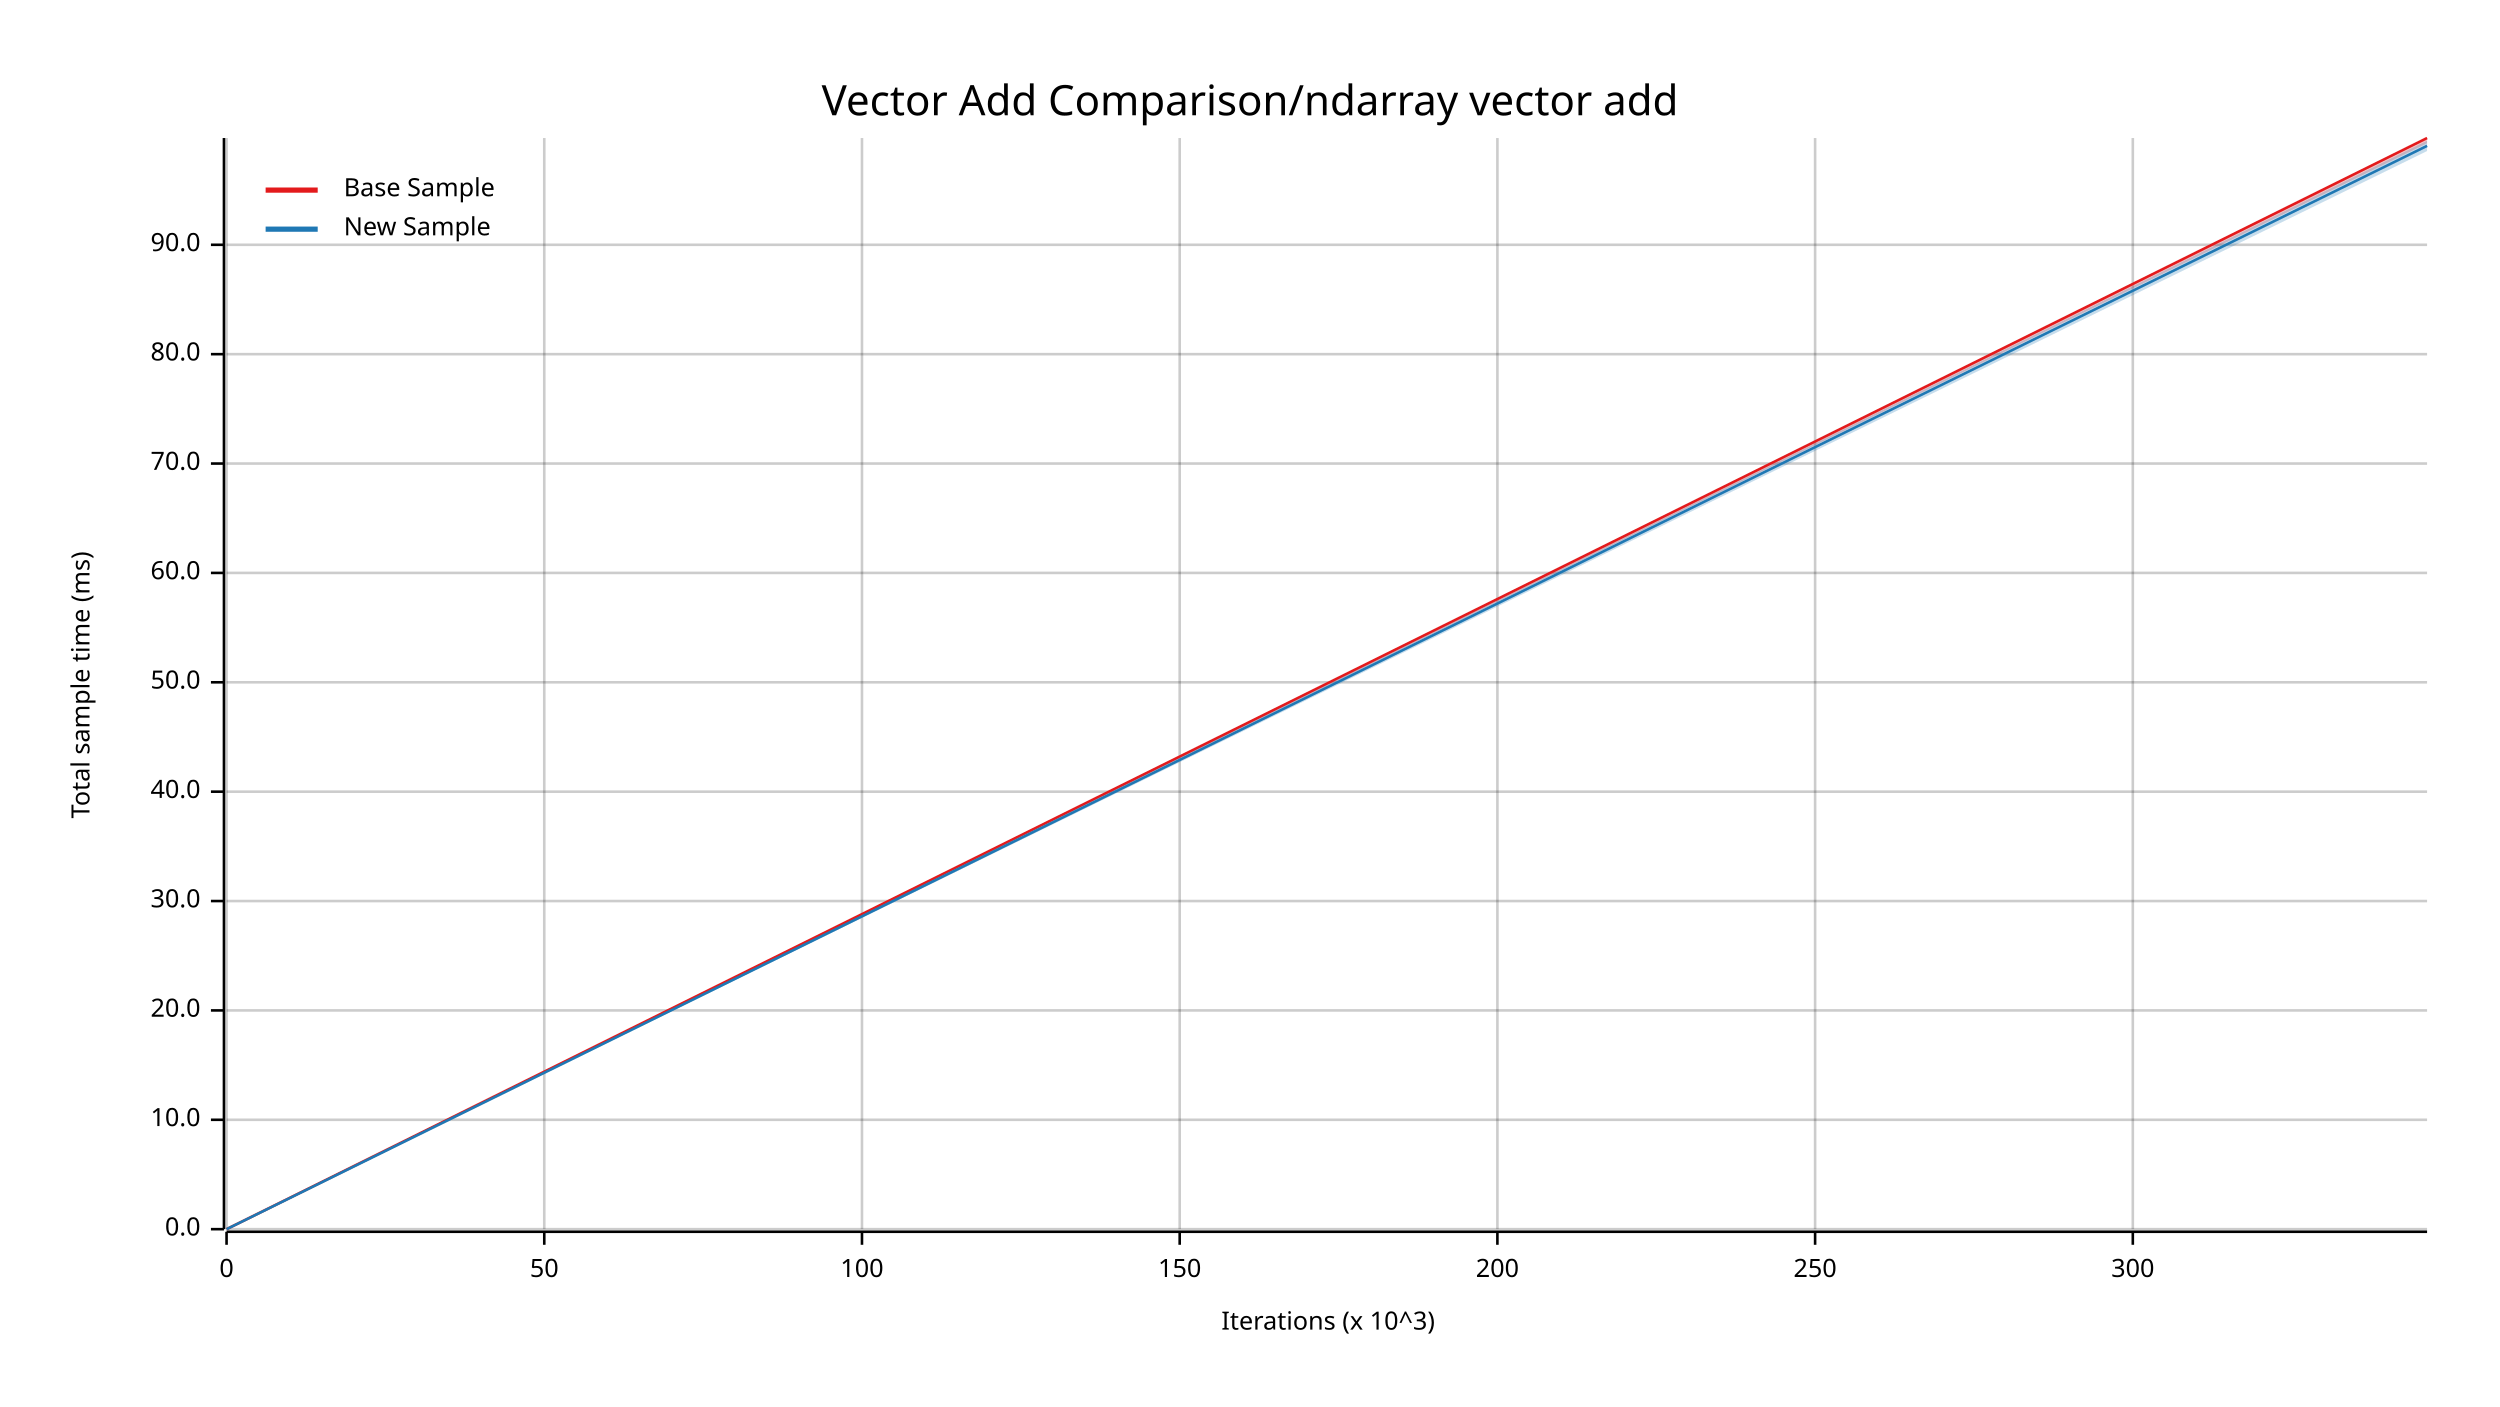
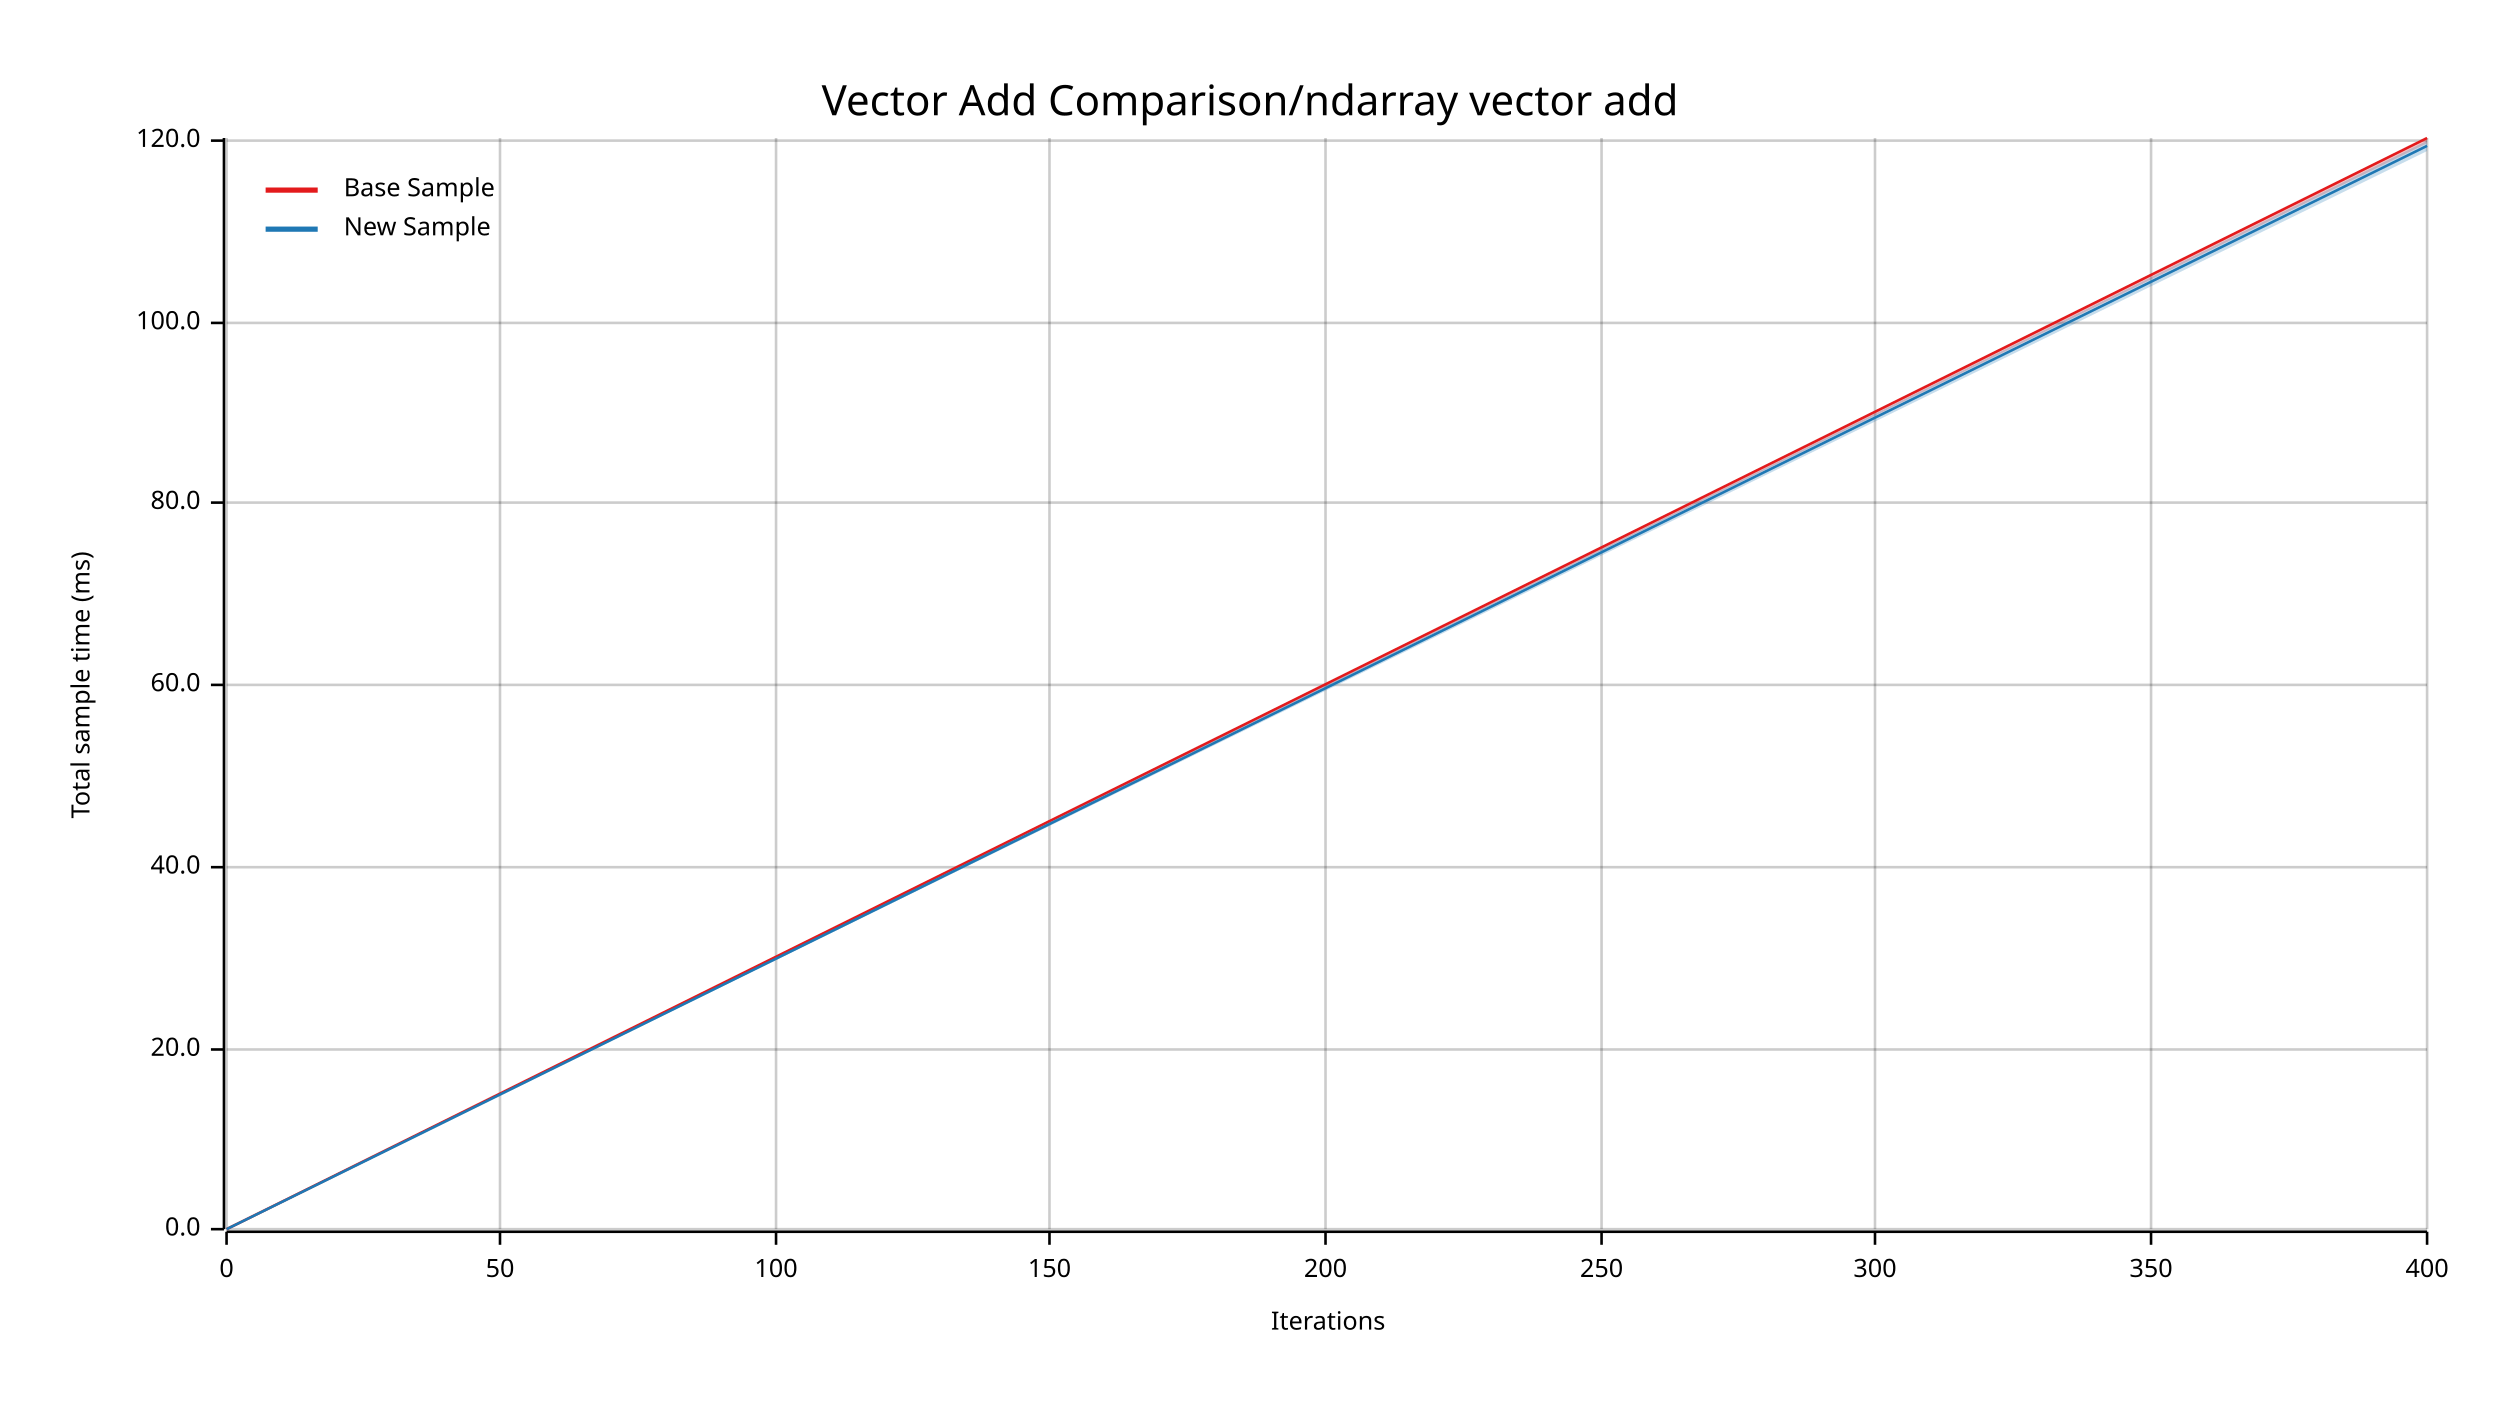
<svg xmlns="http://www.w3.org/2000/svg" width="960" height="540" viewBox="0 0 960 540">
  <text x="480" y="32" dy="0.76em" text-anchor="middle" font-family="sans-serif" font-size="16.129" opacity="1" fill="#000000">
Vector Add Comparison/ndarray vector add
</text>
  <text x="27" y="263" dy="0.76em" text-anchor="middle" font-family="sans-serif" font-size="9.677" opacity="1" fill="#000000" transform="rotate(270, 27, 263)">
Total sample time (ms)
</text>
  <text x="510" y="513" dy="-0.5ex" text-anchor="middle" font-family="sans-serif" font-size="9.677" opacity="1" fill="#000000">
- Iterations (x 10^3)
+ Iterations
</text>
  <line opacity="0.2" stroke="#000000" stroke-width="1" x1="87" y1="472" x2="87" y2="53" />
-   <line opacity="0.2" stroke="#000000" stroke-width="1" x1="209" y1="472" x2="209" y2="53" />
-   <line opacity="0.2" stroke="#000000" stroke-width="1" x1="331" y1="472" x2="331" y2="53" />
-   <line opacity="0.2" stroke="#000000" stroke-width="1" x1="453" y1="472" x2="453" y2="53" />
-   <line opacity="0.2" stroke="#000000" stroke-width="1" x1="575" y1="472" x2="575" y2="53" />
-   <line opacity="0.2" stroke="#000000" stroke-width="1" x1="697" y1="472" x2="697" y2="53" />
-   <line opacity="0.2" stroke="#000000" stroke-width="1" x1="819" y1="472" x2="819" y2="53" />
+   <line opacity="0.2" stroke="#000000" stroke-width="1" x1="192" y1="472" x2="192" y2="53" />
+   <line opacity="0.2" stroke="#000000" stroke-width="1" x1="298" y1="472" x2="298" y2="53" />
+   <line opacity="0.2" stroke="#000000" stroke-width="1" x1="403" y1="472" x2="403" y2="53" />
+   <line opacity="0.2" stroke="#000000" stroke-width="1" x1="509" y1="472" x2="509" y2="53" />
+   <line opacity="0.2" stroke="#000000" stroke-width="1" x1="615" y1="472" x2="615" y2="53" />
+   <line opacity="0.2" stroke="#000000" stroke-width="1" x1="720" y1="472" x2="720" y2="53" />
+   <line opacity="0.2" stroke="#000000" stroke-width="1" x1="826" y1="472" x2="826" y2="53" />
+   <line opacity="0.2" stroke="#000000" stroke-width="1" x1="932" y1="472" x2="932" y2="53" />
  <line opacity="0.2" stroke="#000000" stroke-width="1" x1="87" y1="472" x2="932" y2="472" />
-   <line opacity="0.2" stroke="#000000" stroke-width="1" x1="87" y1="430" x2="932" y2="430" />
-   <line opacity="0.2" stroke="#000000" stroke-width="1" x1="87" y1="388" x2="932" y2="388" />
-   <line opacity="0.2" stroke="#000000" stroke-width="1" x1="87" y1="346" x2="932" y2="346" />
-   <line opacity="0.2" stroke="#000000" stroke-width="1" x1="87" y1="304" x2="932" y2="304" />
-   <line opacity="0.2" stroke="#000000" stroke-width="1" x1="87" y1="262" x2="932" y2="262" />
-   <line opacity="0.2" stroke="#000000" stroke-width="1" x1="87" y1="220" x2="932" y2="220" />
-   <line opacity="0.2" stroke="#000000" stroke-width="1" x1="87" y1="178" x2="932" y2="178" />
-   <line opacity="0.2" stroke="#000000" stroke-width="1" x1="87" y1="136" x2="932" y2="136" />
-   <line opacity="0.2" stroke="#000000" stroke-width="1" x1="87" y1="94" x2="932" y2="94" />
+   <line opacity="0.2" stroke="#000000" stroke-width="1" x1="87" y1="403" x2="932" y2="403" />
+   <line opacity="0.2" stroke="#000000" stroke-width="1" x1="87" y1="333" x2="932" y2="333" />
+   <line opacity="0.2" stroke="#000000" stroke-width="1" x1="87" y1="263" x2="932" y2="263" />
+   <line opacity="0.2" stroke="#000000" stroke-width="1" x1="87" y1="193" x2="932" y2="193" />
+   <line opacity="0.2" stroke="#000000" stroke-width="1" x1="87" y1="124" x2="932" y2="124" />
+   <line opacity="0.2" stroke="#000000" stroke-width="1" x1="87" y1="54" x2="932" y2="54" />
  <polyline fill="none" opacity="1" stroke="#000000" stroke-width="1" points="86,53 86,472 " />
  <text x="77" y="472" dy="0.5ex" text-anchor="end" font-family="sans-serif" font-size="9.677" opacity="1" fill="#000000">
0.0
</text>
  <polyline fill="none" opacity="1" stroke="#000000" stroke-width="1" points="81,472 86,472 " />
-   <text x="77" y="430" dy="0.5ex" text-anchor="end" font-family="sans-serif" font-size="9.677" opacity="1" fill="#000000">
- 10.0
- </text>
-   <polyline fill="none" opacity="1" stroke="#000000" stroke-width="1" points="81,430 86,430 " />
-   <text x="77" y="388" dy="0.5ex" text-anchor="end" font-family="sans-serif" font-size="9.677" opacity="1" fill="#000000">
+   <text x="77" y="403" dy="0.5ex" text-anchor="end" font-family="sans-serif" font-size="9.677" opacity="1" fill="#000000">
20.0
</text>
-   <polyline fill="none" opacity="1" stroke="#000000" stroke-width="1" points="81,388 86,388 " />
-   <text x="77" y="346" dy="0.5ex" text-anchor="end" font-family="sans-serif" font-size="9.677" opacity="1" fill="#000000">
- 30.0
- </text>
-   <polyline fill="none" opacity="1" stroke="#000000" stroke-width="1" points="81,346 86,346 " />
-   <text x="77" y="304" dy="0.5ex" text-anchor="end" font-family="sans-serif" font-size="9.677" opacity="1" fill="#000000">
+   <polyline fill="none" opacity="1" stroke="#000000" stroke-width="1" points="81,403 86,403 " />
+   <text x="77" y="333" dy="0.5ex" text-anchor="end" font-family="sans-serif" font-size="9.677" opacity="1" fill="#000000">
40.0
</text>
-   <polyline fill="none" opacity="1" stroke="#000000" stroke-width="1" points="81,304 86,304 " />
-   <text x="77" y="262" dy="0.5ex" text-anchor="end" font-family="sans-serif" font-size="9.677" opacity="1" fill="#000000">
- 50.0
- </text>
-   <polyline fill="none" opacity="1" stroke="#000000" stroke-width="1" points="81,262 86,262 " />
-   <text x="77" y="220" dy="0.5ex" text-anchor="end" font-family="sans-serif" font-size="9.677" opacity="1" fill="#000000">
+   <polyline fill="none" opacity="1" stroke="#000000" stroke-width="1" points="81,333 86,333 " />
+   <text x="77" y="263" dy="0.5ex" text-anchor="end" font-family="sans-serif" font-size="9.677" opacity="1" fill="#000000">
60.0
</text>
-   <polyline fill="none" opacity="1" stroke="#000000" stroke-width="1" points="81,220 86,220 " />
-   <text x="77" y="178" dy="0.5ex" text-anchor="end" font-family="sans-serif" font-size="9.677" opacity="1" fill="#000000">
- 70.0
- </text>
-   <polyline fill="none" opacity="1" stroke="#000000" stroke-width="1" points="81,178 86,178 " />
-   <text x="77" y="136" dy="0.5ex" text-anchor="end" font-family="sans-serif" font-size="9.677" opacity="1" fill="#000000">
+   <polyline fill="none" opacity="1" stroke="#000000" stroke-width="1" points="81,263 86,263 " />
+   <text x="77" y="193" dy="0.5ex" text-anchor="end" font-family="sans-serif" font-size="9.677" opacity="1" fill="#000000">
80.0
</text>
-   <polyline fill="none" opacity="1" stroke="#000000" stroke-width="1" points="81,136 86,136 " />
-   <text x="77" y="94" dy="0.5ex" text-anchor="end" font-family="sans-serif" font-size="9.677" opacity="1" fill="#000000">
- 90.0
+   <polyline fill="none" opacity="1" stroke="#000000" stroke-width="1" points="81,193 86,193 " />
+   <text x="77" y="124" dy="0.5ex" text-anchor="end" font-family="sans-serif" font-size="9.677" opacity="1" fill="#000000">
+ 100.0
</text>
-   <polyline fill="none" opacity="1" stroke="#000000" stroke-width="1" points="81,94 86,94 " />
+   <polyline fill="none" opacity="1" stroke="#000000" stroke-width="1" points="81,124 86,124 " />
+   <text x="77" y="54" dy="0.5ex" text-anchor="end" font-family="sans-serif" font-size="9.677" opacity="1" fill="#000000">
+ 120.0
+ </text>
+   <polyline fill="none" opacity="1" stroke="#000000" stroke-width="1" points="81,54 86,54 " />
  <polyline fill="none" opacity="1" stroke="#000000" stroke-width="1" points="87,473 932,473 " />
  <text x="87" y="483" dy="0.76em" text-anchor="middle" font-family="sans-serif" font-size="9.677" opacity="1" fill="#000000">
0
</text>
  <polyline fill="none" opacity="1" stroke="#000000" stroke-width="1" points="87,473 87,478 " />
-   <text x="209" y="483" dy="0.76em" text-anchor="middle" font-family="sans-serif" font-size="9.677" opacity="1" fill="#000000">
+   <text x="192" y="483" dy="0.76em" text-anchor="middle" font-family="sans-serif" font-size="9.677" opacity="1" fill="#000000">
50
</text>
-   <polyline fill="none" opacity="1" stroke="#000000" stroke-width="1" points="209,473 209,478 " />
-   <text x="331" y="483" dy="0.76em" text-anchor="middle" font-family="sans-serif" font-size="9.677" opacity="1" fill="#000000">
+   <polyline fill="none" opacity="1" stroke="#000000" stroke-width="1" points="192,473 192,478 " />
+   <text x="298" y="483" dy="0.76em" text-anchor="middle" font-family="sans-serif" font-size="9.677" opacity="1" fill="#000000">
100
</text>
-   <polyline fill="none" opacity="1" stroke="#000000" stroke-width="1" points="331,473 331,478 " />
-   <text x="453" y="483" dy="0.76em" text-anchor="middle" font-family="sans-serif" font-size="9.677" opacity="1" fill="#000000">
+   <polyline fill="none" opacity="1" stroke="#000000" stroke-width="1" points="298,473 298,478 " />
+   <text x="403" y="483" dy="0.76em" text-anchor="middle" font-family="sans-serif" font-size="9.677" opacity="1" fill="#000000">
150
</text>
-   <polyline fill="none" opacity="1" stroke="#000000" stroke-width="1" points="453,473 453,478 " />
-   <text x="575" y="483" dy="0.76em" text-anchor="middle" font-family="sans-serif" font-size="9.677" opacity="1" fill="#000000">
+   <polyline fill="none" opacity="1" stroke="#000000" stroke-width="1" points="403,473 403,478 " />
+   <text x="509" y="483" dy="0.76em" text-anchor="middle" font-family="sans-serif" font-size="9.677" opacity="1" fill="#000000">
200
</text>
-   <polyline fill="none" opacity="1" stroke="#000000" stroke-width="1" points="575,473 575,478 " />
-   <text x="697" y="483" dy="0.76em" text-anchor="middle" font-family="sans-serif" font-size="9.677" opacity="1" fill="#000000">
+   <polyline fill="none" opacity="1" stroke="#000000" stroke-width="1" points="509,473 509,478 " />
+   <text x="615" y="483" dy="0.76em" text-anchor="middle" font-family="sans-serif" font-size="9.677" opacity="1" fill="#000000">
250
</text>
-   <polyline fill="none" opacity="1" stroke="#000000" stroke-width="1" points="697,473 697,478 " />
-   <text x="819" y="483" dy="0.76em" text-anchor="middle" font-family="sans-serif" font-size="9.677" opacity="1" fill="#000000">
+   <polyline fill="none" opacity="1" stroke="#000000" stroke-width="1" points="615,473 615,478 " />
+   <text x="720" y="483" dy="0.76em" text-anchor="middle" font-family="sans-serif" font-size="9.677" opacity="1" fill="#000000">
300
</text>
-   <polyline fill="none" opacity="1" stroke="#000000" stroke-width="1" points="819,473 819,478 " />
+   <polyline fill="none" opacity="1" stroke="#000000" stroke-width="1" points="720,473 720,478 " />
+   <text x="826" y="483" dy="0.76em" text-anchor="middle" font-family="sans-serif" font-size="9.677" opacity="1" fill="#000000">
+ 350
+ </text>
+   <polyline fill="none" opacity="1" stroke="#000000" stroke-width="1" points="826,473 826,478 " />
+   <text x="932" y="483" dy="0.76em" text-anchor="middle" font-family="sans-serif" font-size="9.677" opacity="1" fill="#000000">
+ 400
+ </text>
+   <polyline fill="none" opacity="1" stroke="#000000" stroke-width="1" points="932,473 932,478 " />
  <polyline fill="none" opacity="1" stroke="#E31A1C" stroke-width="1" points="87,472 932,53 " />
  <polygon opacity="0.25" fill="#E31A1C" points="87,472 932,55 932,53 " />
  <polyline fill="none" opacity="1" stroke="#1F78B4" stroke-width="1" points="87,472 932,56 " />
  <polygon opacity="0.25" fill="#1F78B4" points="87,472 932,58 932,54 " />
  <text x="132" y="68" dy="0.76em" text-anchor="start" font-family="sans-serif" font-size="9.677" opacity="1" fill="#000000">
Base Sample
</text>
  <text x="132" y="83" dy="0.76em" text-anchor="start" font-family="sans-serif" font-size="9.677" opacity="1" fill="#000000">
New Sample
</text>
  <polyline fill="none" opacity="1" stroke="#E31A1C" stroke-width="2" points="102,73 122,73 " />
  <polyline fill="none" opacity="1" stroke="#1F78B4" stroke-width="2" points="102,88 122,88 " />
</svg>
